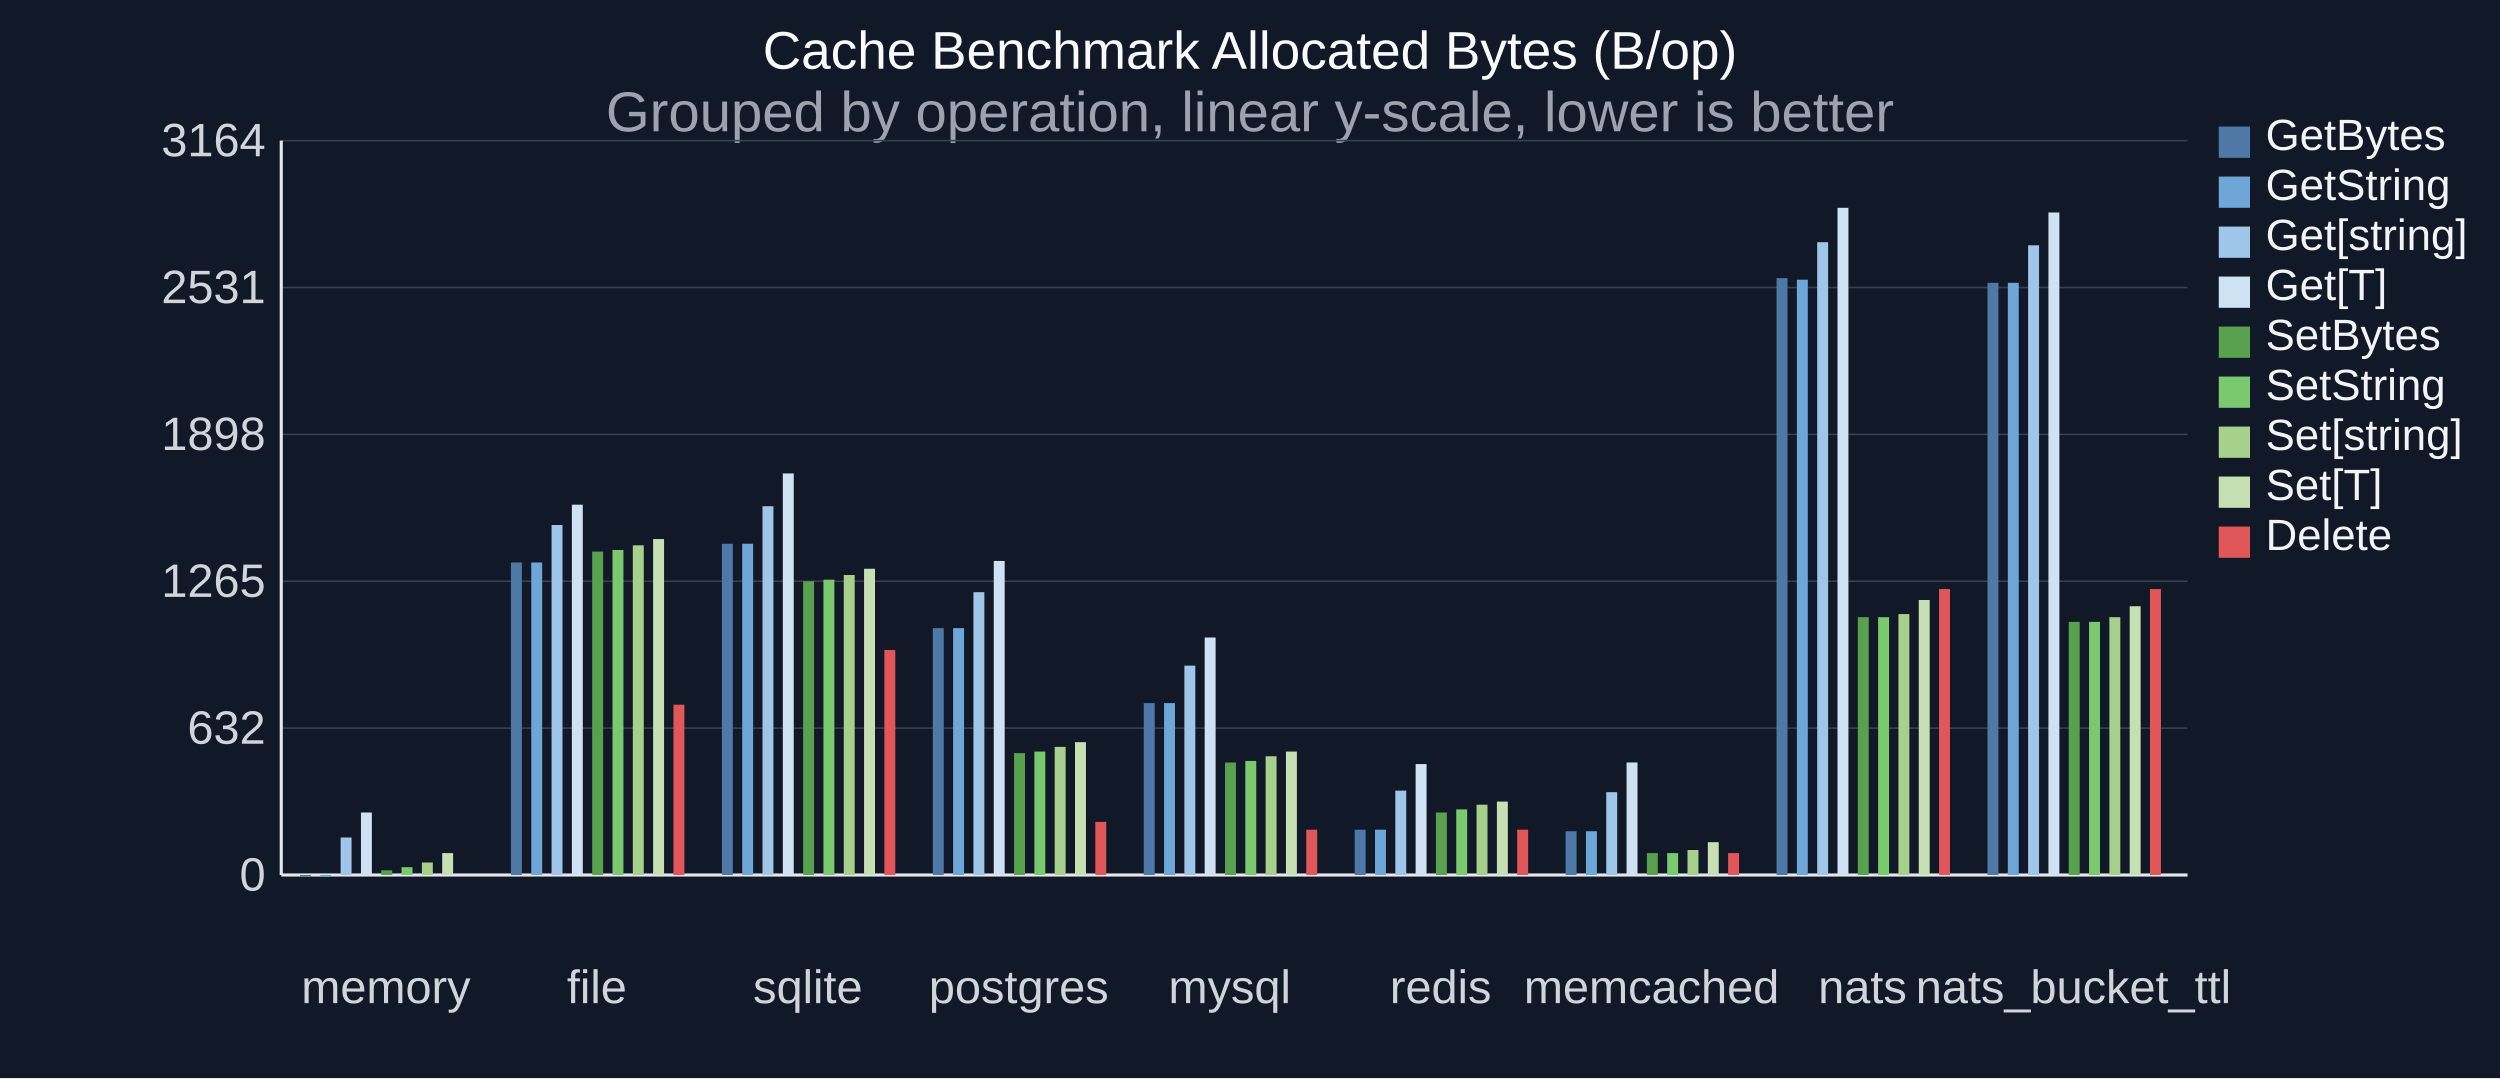
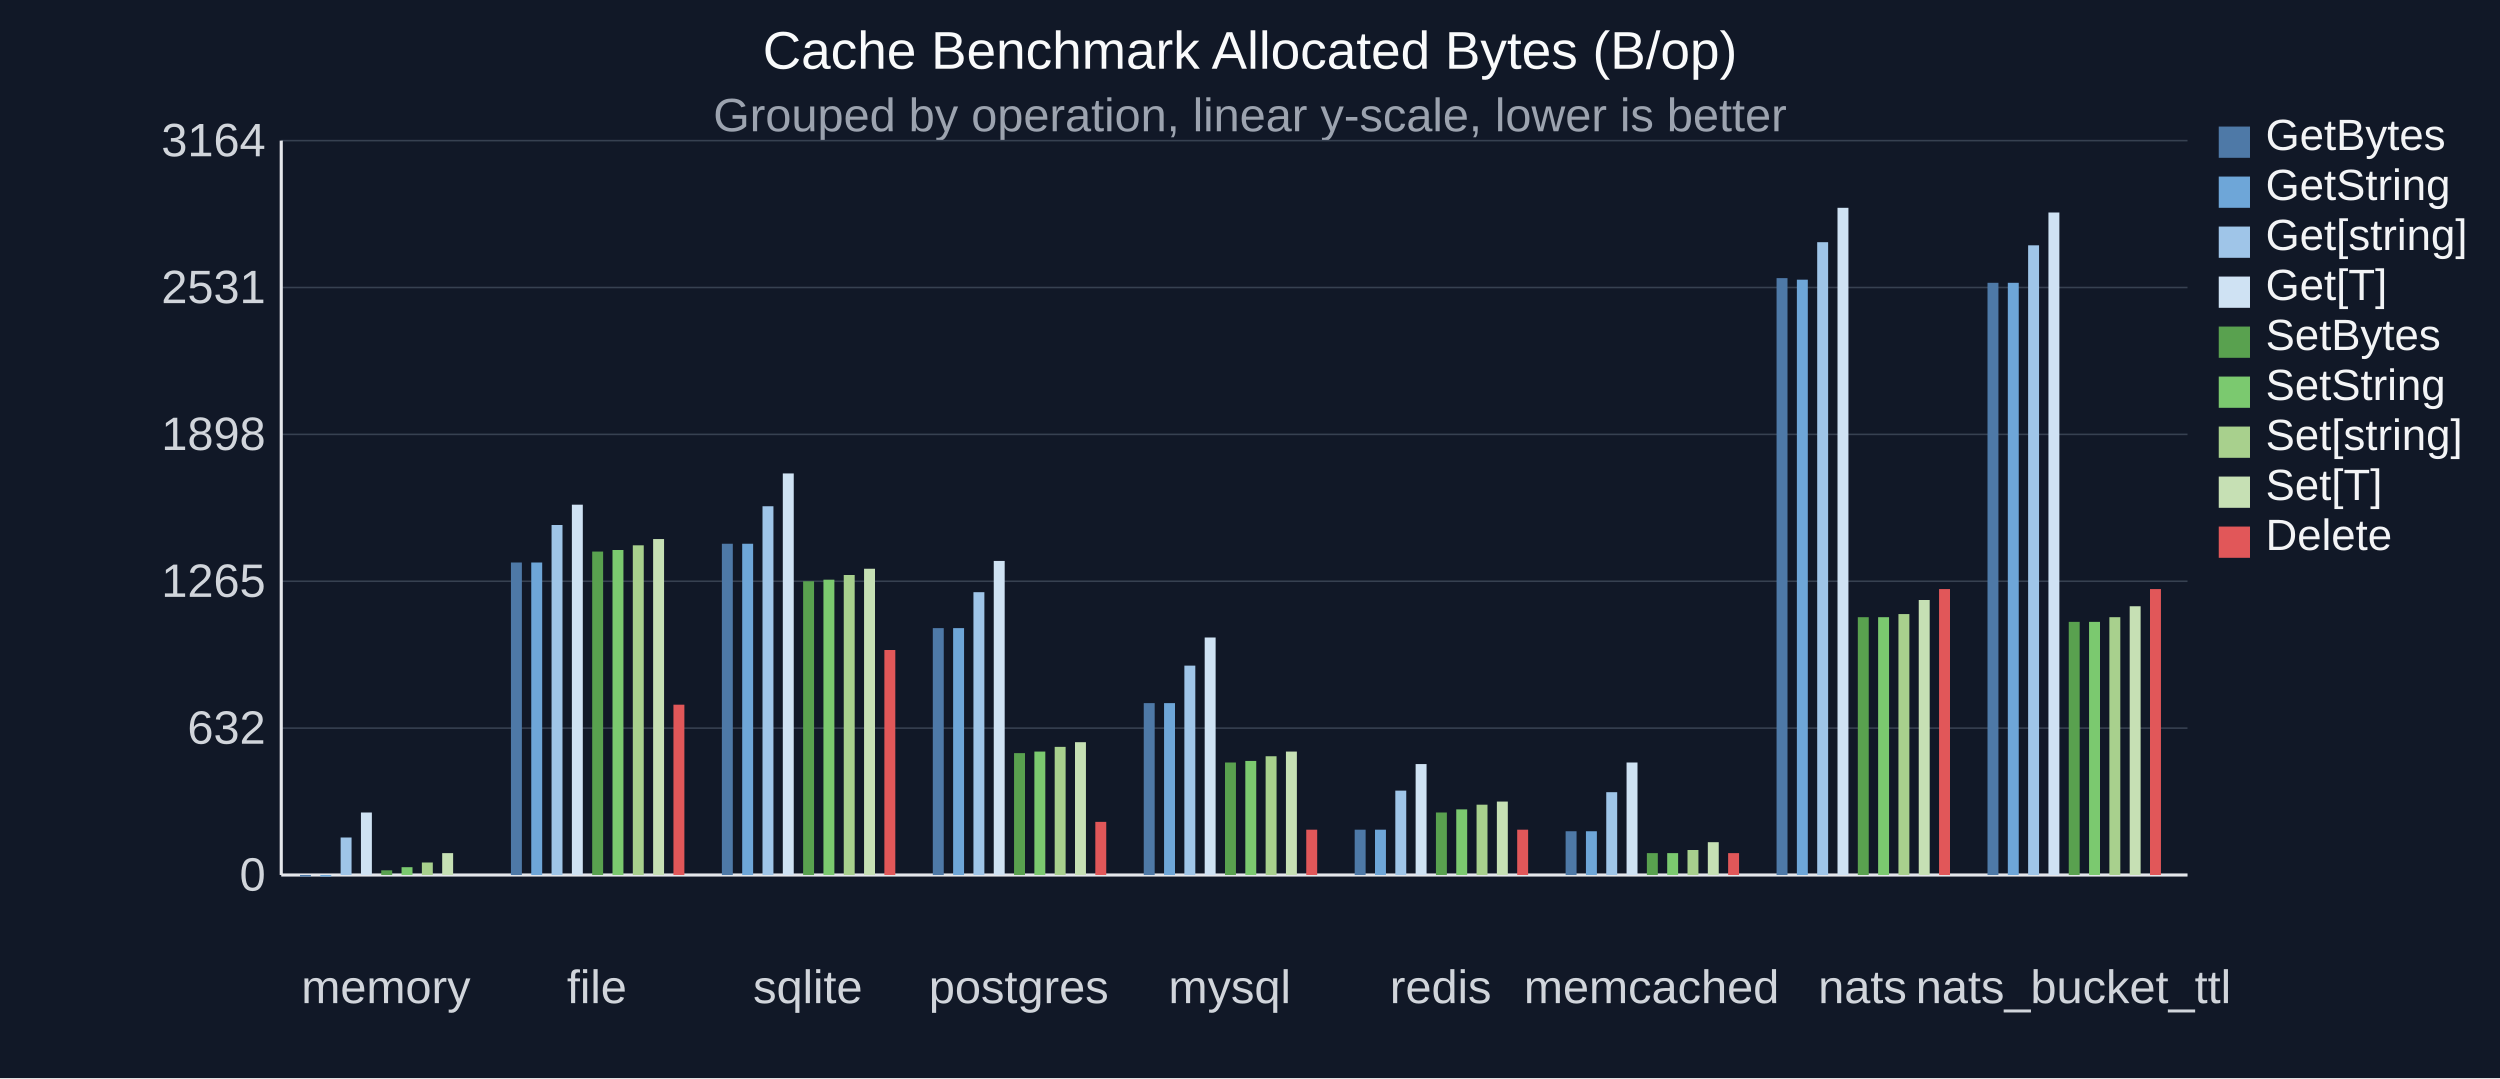
<svg xmlns="http://www.w3.org/2000/svg" width="1600" height="690" viewBox="0 0 1600 690">
  <rect width="100%" height="100%" fill="#111827" />
  <text x="800" y="44" text-anchor="middle" fill="#f9fafb" font-size="34" font-family="Arial, sans-serif">Cache Benchmark Allocated Bytes (B/op)</text>
-   <text x="800" y="84" text-anchor="middle" fill="#9ca3af" font-size="36" font-family="Arial, sans-serif">Grouped by operation, linear y-scale, lower is better</text>
+   <text x="800" y="84" text-anchor="middle" fill="#9ca3af" font-size="30" font-family="Arial, sans-serif">Grouped by operation, linear y-scale, lower is better</text>
  <line x1="180" y1="560" x2="1400" y2="560" stroke="#374151" stroke-width="1" />
  <text x="170" y="570" text-anchor="end" fill="#d1d5db" font-size="30" font-family="Arial, sans-serif">0</text>
  <line x1="180" y1="466" x2="1400" y2="466" stroke="#374151" stroke-width="1" />
  <text x="170" y="476" text-anchor="end" fill="#d1d5db" font-size="30" font-family="Arial, sans-serif">632</text>
  <line x1="180" y1="372" x2="1400" y2="372" stroke="#374151" stroke-width="1" />
  <text x="170" y="382" text-anchor="end" fill="#d1d5db" font-size="30" font-family="Arial, sans-serif">1265</text>
  <line x1="180" y1="278" x2="1400" y2="278" stroke="#374151" stroke-width="1" />
  <text x="170" y="288" text-anchor="end" fill="#d1d5db" font-size="30" font-family="Arial, sans-serif">1898</text>
  <line x1="180" y1="184" x2="1400" y2="184" stroke="#374151" stroke-width="1" />
  <text x="170" y="194" text-anchor="end" fill="#d1d5db" font-size="30" font-family="Arial, sans-serif">2531</text>
  <line x1="180" y1="90" x2="1400" y2="90" stroke="#374151" stroke-width="1" />
  <text x="170" y="100" text-anchor="end" fill="#d1d5db" font-size="30" font-family="Arial, sans-serif">3164</text>
  <line x1="180" y1="560" x2="1400" y2="560" stroke="#e5e7eb" stroke-width="2" />
  <line x1="180" y1="560" x2="180" y2="90" stroke="#e5e7eb" stroke-width="2" />
  <rect x="192" y="560" width="7" height="1" fill="#4e79a7" />
  <rect x="205" y="560" width="7" height="1" fill="#6ea6d8" />
  <rect x="218" y="536" width="7" height="24" fill="#9fc5e8" />
  <rect x="231" y="520" width="7" height="40" fill="#cfe2f3" />
  <rect x="244" y="557" width="7" height="3" fill="#59a14f" />
  <rect x="257" y="555" width="7" height="5" fill="#7bc96f" />
  <rect x="270" y="552" width="7" height="8" fill="#a8d08d" />
  <rect x="283" y="546" width="7" height="14" fill="#c6e0b4" />
  <rect x="296" y="560" width="7" height="0" fill="#e15759" />
  <text x="247" y="642" text-anchor="middle" fill="#d1d5db" font-size="30" font-family="Arial, sans-serif">memory</text>
  <rect x="327" y="360" width="7" height="200" fill="#4e79a7" />
  <rect x="340" y="360" width="7" height="200" fill="#6ea6d8" />
  <rect x="353" y="336" width="7" height="224" fill="#9fc5e8" />
  <rect x="366" y="323" width="7" height="237" fill="#cfe2f3" />
  <rect x="379" y="353" width="7" height="207" fill="#59a14f" />
  <rect x="392" y="352" width="7" height="208" fill="#7bc96f" />
  <rect x="405" y="349" width="7" height="211" fill="#a8d08d" />
  <rect x="418" y="345" width="7" height="215" fill="#c6e0b4" />
  <rect x="431" y="451" width="7" height="109" fill="#e15759" />
  <text x="382" y="642" text-anchor="middle" fill="#d1d5db" font-size="30" font-family="Arial, sans-serif">file</text>
  <rect x="462" y="348" width="7" height="212" fill="#4e79a7" />
  <rect x="475" y="348" width="7" height="212" fill="#6ea6d8" />
  <rect x="488" y="324" width="7" height="236" fill="#9fc5e8" />
  <rect x="501" y="303" width="7" height="257" fill="#cfe2f3" />
  <rect x="514" y="372" width="7" height="188" fill="#59a14f" />
  <rect x="527" y="371" width="7" height="189" fill="#7bc96f" />
  <rect x="540" y="368" width="7" height="192" fill="#a8d08d" />
  <rect x="553" y="364" width="7" height="196" fill="#c6e0b4" />
  <rect x="566" y="416" width="7" height="144" fill="#e15759" />
  <text x="517" y="642" text-anchor="middle" fill="#d1d5db" font-size="30" font-family="Arial, sans-serif">sqlite</text>
  <rect x="597" y="402" width="7" height="158" fill="#4e79a7" />
  <rect x="610" y="402" width="7" height="158" fill="#6ea6d8" />
  <rect x="623" y="379" width="7" height="181" fill="#9fc5e8" />
  <rect x="636" y="359" width="7" height="201" fill="#cfe2f3" />
  <rect x="649" y="482" width="7" height="78" fill="#59a14f" />
  <rect x="662" y="481" width="7" height="79" fill="#7bc96f" />
  <rect x="675" y="478" width="7" height="82" fill="#a8d08d" />
  <rect x="688" y="475" width="7" height="85" fill="#c6e0b4" />
  <rect x="701" y="526" width="7" height="34" fill="#e15759" />
  <text x="652" y="642" text-anchor="middle" fill="#d1d5db" font-size="30" font-family="Arial, sans-serif">postgres</text>
  <rect x="732" y="450" width="7" height="110" fill="#4e79a7" />
  <rect x="745" y="450" width="7" height="110" fill="#6ea6d8" />
  <rect x="758" y="426" width="7" height="134" fill="#9fc5e8" />
  <rect x="771" y="408" width="7" height="152" fill="#cfe2f3" />
  <rect x="784" y="488" width="7" height="72" fill="#59a14f" />
  <rect x="797" y="487" width="7" height="73" fill="#7bc96f" />
  <rect x="810" y="484" width="7" height="76" fill="#a8d08d" />
  <rect x="823" y="481" width="7" height="79" fill="#c6e0b4" />
  <rect x="836" y="531" width="7" height="29" fill="#e15759" />
  <text x="787" y="642" text-anchor="middle" fill="#d1d5db" font-size="30" font-family="Arial, sans-serif">mysql</text>
  <rect x="867" y="531" width="7" height="29" fill="#4e79a7" />
  <rect x="880" y="531" width="7" height="29" fill="#6ea6d8" />
  <rect x="893" y="506" width="7" height="54" fill="#9fc5e8" />
  <rect x="906" y="489" width="7" height="71" fill="#cfe2f3" />
  <rect x="919" y="520" width="7" height="40" fill="#59a14f" />
  <rect x="932" y="518" width="7" height="42" fill="#7bc96f" />
  <rect x="945" y="515" width="7" height="45" fill="#a8d08d" />
  <rect x="958" y="513" width="7" height="47" fill="#c6e0b4" />
  <rect x="971" y="531" width="7" height="29" fill="#e15759" />
  <text x="922" y="642" text-anchor="middle" fill="#d1d5db" font-size="30" font-family="Arial, sans-serif">redis</text>
  <rect x="1002" y="532" width="7" height="28" fill="#4e79a7" />
  <rect x="1015" y="532" width="7" height="28" fill="#6ea6d8" />
  <rect x="1028" y="507" width="7" height="53" fill="#9fc5e8" />
  <rect x="1041" y="488" width="7" height="72" fill="#cfe2f3" />
  <rect x="1054" y="546" width="7" height="14" fill="#59a14f" />
  <rect x="1067" y="546" width="7" height="14" fill="#7bc96f" />
  <rect x="1080" y="544" width="7" height="16" fill="#a8d08d" />
  <rect x="1093" y="539" width="7" height="21" fill="#c6e0b4" />
  <rect x="1106" y="546" width="7" height="14" fill="#e15759" />
  <text x="1057" y="642" text-anchor="middle" fill="#d1d5db" font-size="30" font-family="Arial, sans-serif">memcached</text>
  <rect x="1137" y="178" width="7" height="382" fill="#4e79a7" />
  <rect x="1150" y="179" width="7" height="381" fill="#6ea6d8" />
  <rect x="1163" y="155" width="7" height="405" fill="#9fc5e8" />
  <rect x="1176" y="133" width="7" height="427" fill="#cfe2f3" />
  <rect x="1189" y="395" width="7" height="165" fill="#59a14f" />
  <rect x="1202" y="395" width="7" height="165" fill="#7bc96f" />
  <rect x="1215" y="393" width="7" height="167" fill="#a8d08d" />
  <rect x="1228" y="384" width="7" height="176" fill="#c6e0b4" />
  <rect x="1241" y="377" width="7" height="183" fill="#e15759" />
  <text x="1192" y="642" text-anchor="middle" fill="#d1d5db" font-size="30" font-family="Arial, sans-serif">nats</text>
  <rect x="1272" y="181" width="7" height="379" fill="#4e79a7" />
  <rect x="1285" y="181" width="7" height="379" fill="#6ea6d8" />
  <rect x="1298" y="157" width="7" height="403" fill="#9fc5e8" />
  <rect x="1311" y="136" width="7" height="424" fill="#cfe2f3" />
  <rect x="1324" y="398" width="7" height="162" fill="#59a14f" />
  <rect x="1337" y="398" width="7" height="162" fill="#7bc96f" />
  <rect x="1350" y="395" width="7" height="165" fill="#a8d08d" />
  <rect x="1363" y="388" width="7" height="172" fill="#c6e0b4" />
  <rect x="1376" y="377" width="7" height="183" fill="#e15759" />
  <text x="1327" y="642" text-anchor="middle" fill="#d1d5db" font-size="30" font-family="Arial, sans-serif">nats_bucket_ttl</text>
  <rect x="1420" y="81" width="20" height="20" fill="#4e79a7" />
  <text x="1450" y="96" fill="#f3f4f6" font-size="28" font-family="Arial, sans-serif">GetBytes</text>
  <rect x="1420" y="113" width="20" height="20" fill="#6ea6d8" />
  <text x="1450" y="128" fill="#f3f4f6" font-size="28" font-family="Arial, sans-serif">GetString</text>
  <rect x="1420" y="145" width="20" height="20" fill="#9fc5e8" />
  <text x="1450" y="160" fill="#f3f4f6" font-size="28" font-family="Arial, sans-serif">Get[string]</text>
  <rect x="1420" y="177" width="20" height="20" fill="#cfe2f3" />
  <text x="1450" y="192" fill="#f3f4f6" font-size="28" font-family="Arial, sans-serif">Get[T]</text>
  <rect x="1420" y="209" width="20" height="20" fill="#59a14f" />
  <text x="1450" y="224" fill="#f3f4f6" font-size="28" font-family="Arial, sans-serif">SetBytes</text>
  <rect x="1420" y="241" width="20" height="20" fill="#7bc96f" />
  <text x="1450" y="256" fill="#f3f4f6" font-size="28" font-family="Arial, sans-serif">SetString</text>
  <rect x="1420" y="273" width="20" height="20" fill="#a8d08d" />
  <text x="1450" y="288" fill="#f3f4f6" font-size="28" font-family="Arial, sans-serif">Set[string]</text>
  <rect x="1420" y="305" width="20" height="20" fill="#c6e0b4" />
  <text x="1450" y="320" fill="#f3f4f6" font-size="28" font-family="Arial, sans-serif">Set[T]</text>
  <rect x="1420" y="337" width="20" height="20" fill="#e15759" />
  <text x="1450" y="352" fill="#f3f4f6" font-size="28" font-family="Arial, sans-serif">Delete</text>
</svg>
